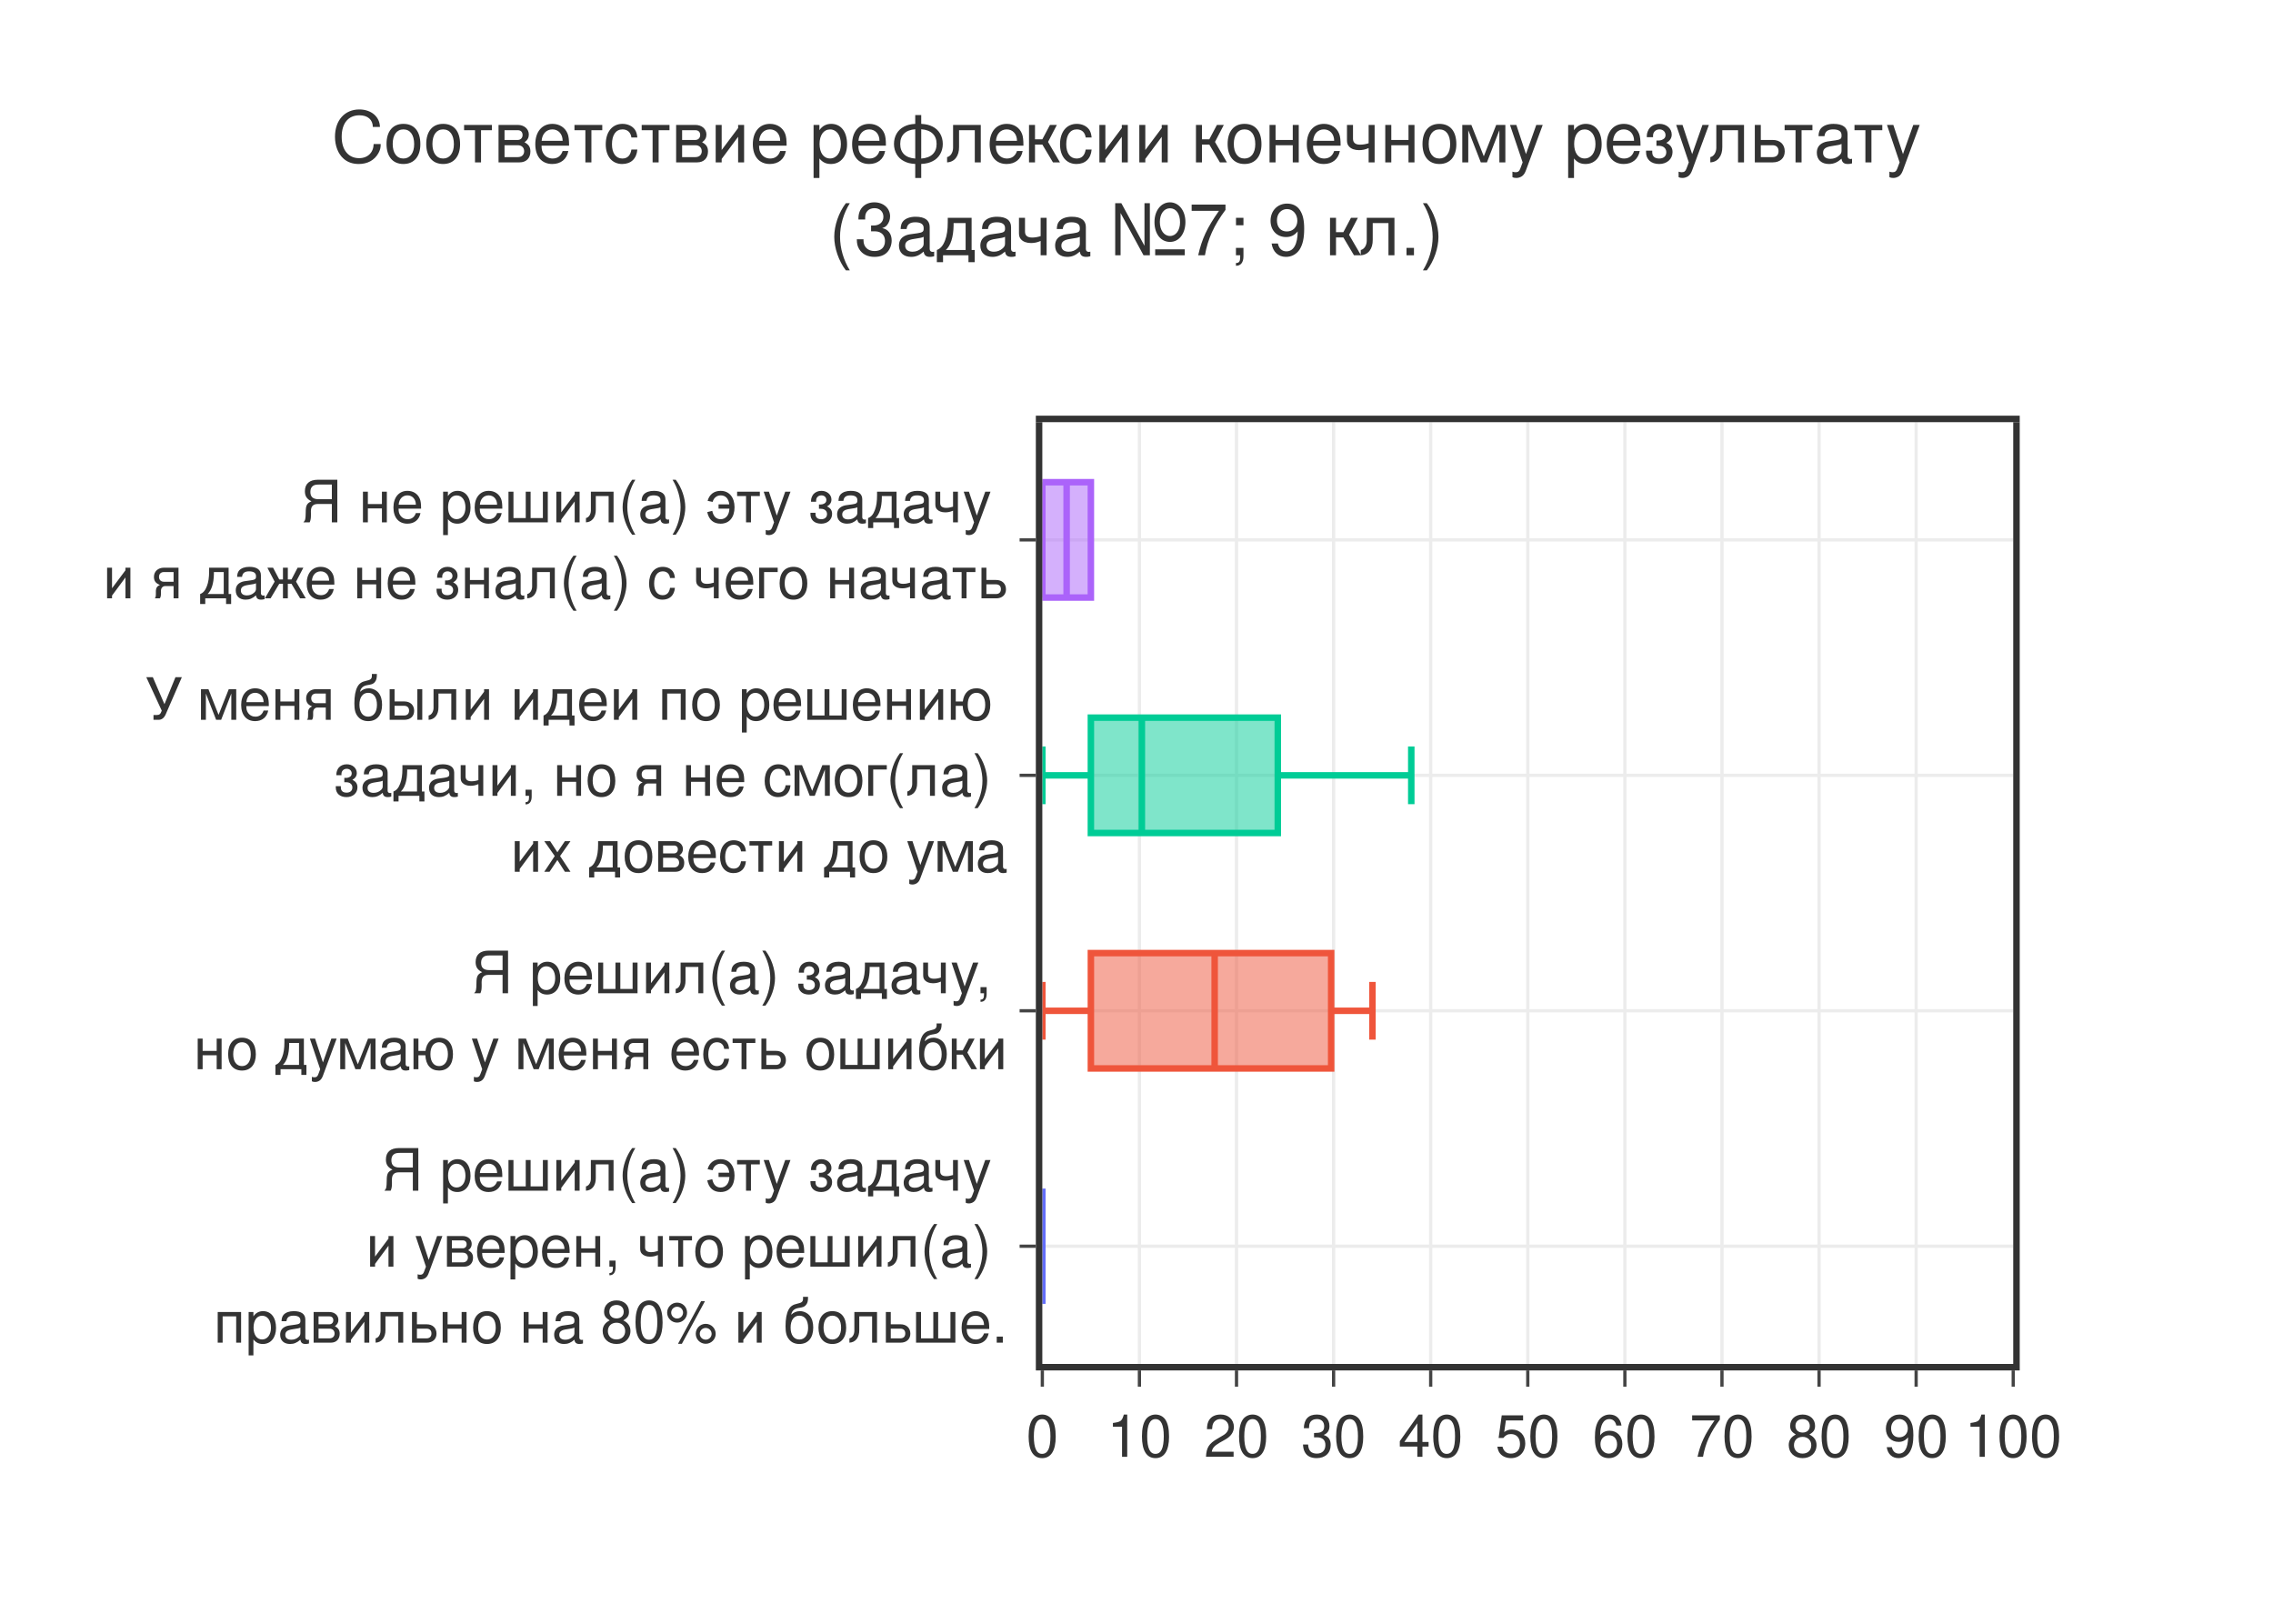
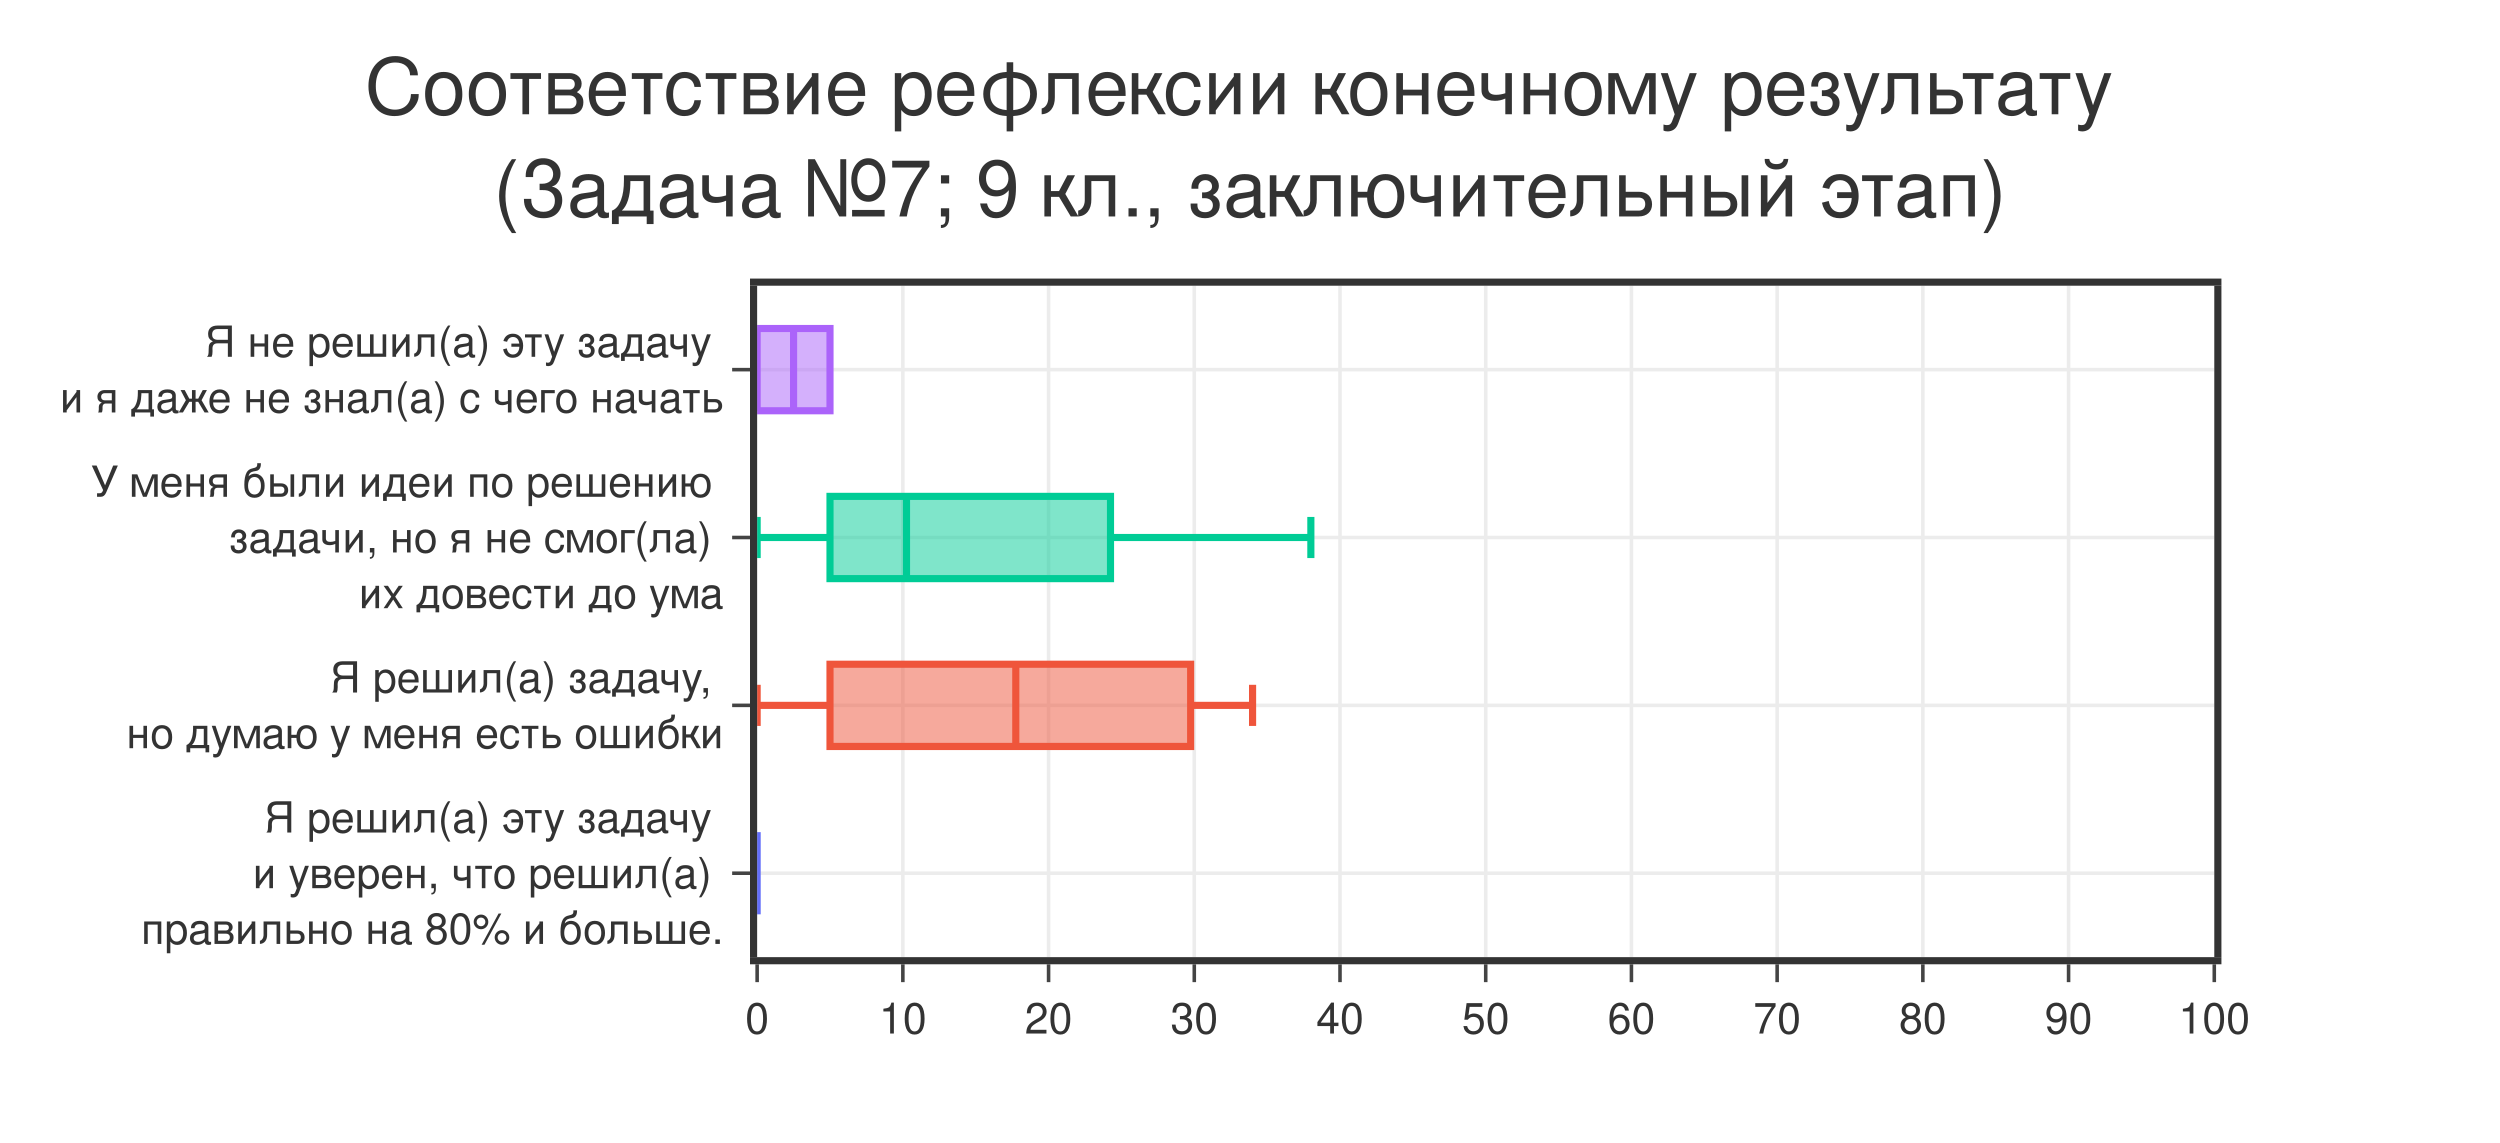
- <svg xmlns="http://www.w3.org/2000/svg" class="main-svg" width="700" height="500" style="" viewBox="0 0 700 500">
-   <rect x="0" y="0" width="700" height="500" style="fill: rgb(255, 255, 255); fill-opacity: 1;" />
-   <defs id="defs-aceb64">
+ <svg xmlns="http://www.w3.org/2000/svg" class="main-svg" width="700" height="320" style="" viewBox="0 0 700 320">
+   <rect x="0" y="0" width="700" height="320" style="fill: rgb(255, 255, 255); fill-opacity: 1;" />
+   <defs id="defs-6a5c9b">
    <g class="clips">
-       <clipPath id="clipaceb64xyplot" class="plotclip">
-         <rect width="299" height="290" />
+       <clipPath id="clip6a5c9bxyplot" class="plotclip">
+         <rect width="408" height="188" />
      </clipPath>
-       <clipPath class="axesclip" id="clipaceb64x">
-         <rect x="321" y="0" width="299" height="500" />
+       <clipPath class="axesclip" id="clip6a5c9bx">
+         <rect x="212" y="0" width="408" height="320" />
      </clipPath>
-       <clipPath class="axesclip" id="clipaceb64y">
-         <rect x="0" y="130" width="700" height="290" />
+       <clipPath class="axesclip" id="clip6a5c9by">
+         <rect x="0" y="80" width="700" height="188" />
      </clipPath>
-       <clipPath class="axesclip" id="clipaceb64xy">
-         <rect x="321" y="130" width="299" height="290" />
+       <clipPath class="axesclip" id="clip6a5c9bxy">
+         <rect x="212" y="80" width="408" height="188" />
      </clipPath>
    </g>
    <g class="gradients" />
    <g class="patterns" />
  </defs>
  <g class="bglayer" />
  <g class="layer-below">
    <g class="imagelayer" />
    <g class="shapelayer" />
  </g>
  <g class="cartesianlayer">
    <g class="subplot xy">
      <g class="layer-subplot">
        <g class="shapelayer" />
        <g class="imagelayer" />
      </g>
      <g class="minor-gridlayer">
        <g class="x" />
        <g class="y" />
      </g>
      <g class="gridlayer">
        <g class="x">
-           <path class="xgrid crisp" transform="translate(350.9,0)" d="M0,130v290" style="stroke: rgb(236, 236, 236); stroke-opacity: 1; stroke-width: 1px;" />
-           <path class="xgrid crisp" transform="translate(380.8,0)" d="M0,130v290" style="stroke: rgb(236, 236, 236); stroke-opacity: 1; stroke-width: 1px;" />
-           <path class="xgrid crisp" transform="translate(410.7,0)" d="M0,130v290" style="stroke: rgb(236, 236, 236); stroke-opacity: 1; stroke-width: 1px;" />
-           <path class="xgrid crisp" transform="translate(440.6,0)" d="M0,130v290" style="stroke: rgb(236, 236, 236); stroke-opacity: 1; stroke-width: 1px;" />
-           <path class="xgrid crisp" transform="translate(470.5,0)" d="M0,130v290" style="stroke: rgb(236, 236, 236); stroke-opacity: 1; stroke-width: 1px;" />
-           <path class="xgrid crisp" transform="translate(500.4,0)" d="M0,130v290" style="stroke: rgb(236, 236, 236); stroke-opacity: 1; stroke-width: 1px;" />
-           <path class="xgrid crisp" transform="translate(530.3,0)" d="M0,130v290" style="stroke: rgb(236, 236, 236); stroke-opacity: 1; stroke-width: 1px;" />
-           <path class="xgrid crisp" transform="translate(560.2,0)" d="M0,130v290" style="stroke: rgb(236, 236, 236); stroke-opacity: 1; stroke-width: 1px;" />
-           <path class="xgrid crisp" transform="translate(590.1,0)" d="M0,130v290" style="stroke: rgb(236, 236, 236); stroke-opacity: 1; stroke-width: 1px;" />
+           <path class="xgrid crisp" transform="translate(252.8,0)" d="M0,80v188" style="stroke: rgb(236, 236, 236); stroke-opacity: 1; stroke-width: 1px;" />
+           <path class="xgrid crisp" transform="translate(293.6,0)" d="M0,80v188" style="stroke: rgb(236, 236, 236); stroke-opacity: 1; stroke-width: 1px;" />
+           <path class="xgrid crisp" transform="translate(334.4,0)" d="M0,80v188" style="stroke: rgb(236, 236, 236); stroke-opacity: 1; stroke-width: 1px;" />
+           <path class="xgrid crisp" transform="translate(375.2,0)" d="M0,80v188" style="stroke: rgb(236, 236, 236); stroke-opacity: 1; stroke-width: 1px;" />
+           <path class="xgrid crisp" transform="translate(416,0)" d="M0,80v188" style="stroke: rgb(236, 236, 236); stroke-opacity: 1; stroke-width: 1px;" />
+           <path class="xgrid crisp" transform="translate(456.8,0)" d="M0,80v188" style="stroke: rgb(236, 236, 236); stroke-opacity: 1; stroke-width: 1px;" />
+           <path class="xgrid crisp" transform="translate(497.6,0)" d="M0,80v188" style="stroke: rgb(236, 236, 236); stroke-opacity: 1; stroke-width: 1px;" />
+           <path class="xgrid crisp" transform="translate(538.4,0)" d="M0,80v188" style="stroke: rgb(236, 236, 236); stroke-opacity: 1; stroke-width: 1px;" />
+           <path class="xgrid crisp" transform="translate(579.2,0)" d="M0,80v188" style="stroke: rgb(236, 236, 236); stroke-opacity: 1; stroke-width: 1px;" />
        </g>
        <g class="y">
-           <path class="ygrid crisp" transform="translate(0,383.75)" d="M321,0h299" style="stroke: rgb(236, 236, 236); stroke-opacity: 1; stroke-width: 1px;" />
-           <path class="ygrid crisp" transform="translate(0,311.25)" d="M321,0h299" style="stroke: rgb(236, 236, 236); stroke-opacity: 1; stroke-width: 1px;" />
-           <path class="ygrid crisp" transform="translate(0,238.75)" d="M321,0h299" style="stroke: rgb(236, 236, 236); stroke-opacity: 1; stroke-width: 1px;" />
-           <path class="ygrid crisp" transform="translate(0,166.25)" d="M321,0h299" style="stroke: rgb(236, 236, 236); stroke-opacity: 1; stroke-width: 1px;" />
+           <path class="ygrid crisp" transform="translate(0,244.5)" d="M212,0h408" style="stroke: rgb(236, 236, 236); stroke-opacity: 1; stroke-width: 1px;" />
+           <path class="ygrid crisp" transform="translate(0,197.5)" d="M212,0h408" style="stroke: rgb(236, 236, 236); stroke-opacity: 1; stroke-width: 1px;" />
+           <path class="ygrid crisp" transform="translate(0,150.5)" d="M212,0h408" style="stroke: rgb(236, 236, 236); stroke-opacity: 1; stroke-width: 1px;" />
+           <path class="ygrid crisp" transform="translate(0,103.5)" d="M212,0h408" style="stroke: rgb(236, 236, 236); stroke-opacity: 1; stroke-width: 1px;" />
        </g>
      </g>
      <g class="zerolinelayer" />
      <path class="xlines-below" />
      <path class="ylines-below" />
      <g class="overlines-below" />
      <g class="xaxislayer-below" />
      <g class="yaxislayer-below" />
      <g class="overaxes-below" />
-       <g class="plot" transform="translate(321,130)" clip-path="url(#clipaceb64xyplot)">
+       <g class="plot" transform="translate(212,80)" clip-path="url(#clip6a5c9bxyplot)">
        <g class="boxlayer mlayer">
          <g class="trace boxes" style="opacity: 1;">
-             <path class="box" d="M0,271.51V235.99M0,271.51V235.99H0V271.51ZM0,253.75H0M0,253.75H0M0,262.63V244.87M0,262.63V244.87" style="vector-effect: non-scaling-stroke; stroke-width: 2px; stroke: rgb(99, 110, 250); stroke-opacity: 1; fill: rgb(99, 110, 250); fill-opacity: 0.5;" />
+             <path class="box" d="M0,176.02V152.99M0,176.02V152.99H0V176.02ZM0,164.5H0M0,164.5H0M0,170.26V158.74M0,170.26V158.74" style="vector-effect: non-scaling-stroke; stroke-width: 2px; stroke: rgb(99, 110, 250); stroke-opacity: 1; fill: rgb(99, 110, 250); fill-opacity: 0.5;" />
            <g class="points" />
          </g>
          <g class="trace boxes" style="opacity: 1;">
-             <path class="box" d="M53.07,199.01V163.49M14.95,199.01V163.49H88.95V199.01ZM14.95,181.25H0M88.95,181.25H101.66M0,190.13V172.37M101.66,190.13V172.37" style="vector-effect: non-scaling-stroke; stroke-width: 2px; stroke: rgb(239, 85, 59); stroke-opacity: 1; fill: rgb(239, 85, 59); fill-opacity: 0.5;" />
+             <path class="box" d="M72.42,129.01V105.99M20.4,129.01V105.99H121.38V129.01ZM20.4,117.5H0M121.38,117.5H138.72M0,123.26V111.74M138.72,123.26V111.74" style="vector-effect: non-scaling-stroke; stroke-width: 2px; stroke: rgb(239, 85, 59); stroke-opacity: 1; fill: rgb(239, 85, 59); fill-opacity: 0.5;" />
            <g class="points" />
          </g>
          <g class="trace boxes" style="opacity: 1;">
-             <path class="box" d="M30.65,126.51V90.99M14.95,126.51V90.99H72.51V126.51ZM14.95,108.75H0M72.51,108.75H113.62M0,117.63V99.87M113.62,117.63V99.87" style="vector-effect: non-scaling-stroke; stroke-width: 2px; stroke: rgb(0, 204, 150); stroke-opacity: 1; fill: rgb(0, 204, 150); fill-opacity: 0.5;" />
+             <path class="box" d="M41.82,82.02V58.99M20.4,82.02V58.99H98.94V82.02ZM20.4,70.5H0M98.94,70.5H155.04M0,76.26V64.74M155.04,76.26V64.74" style="vector-effect: non-scaling-stroke; stroke-width: 2px; stroke: rgb(0, 204, 150); stroke-opacity: 1; fill: rgb(0, 204, 150); fill-opacity: 0.5;" />
            <g class="points" />
          </g>
          <g class="trace boxes" style="opacity: 1;">
-             <path class="box" d="M7.48,54.01V18.49M0,54.01V18.49H14.95V54.01ZM0,36.25H0M14.95,36.25H14.95M0,45.13V27.37M14.95,45.13V27.37" style="vector-effect: non-scaling-stroke; stroke-width: 2px; stroke: rgb(171, 99, 250); stroke-opacity: 1; fill: rgb(171, 99, 250); fill-opacity: 0.5;" />
+             <path class="box" d="M10.2,35.02V11.98M0,35.02V11.98H20.4V35.02ZM0,23.5H0M20.4,23.5H20.4M0,29.26V17.74M20.4,29.26V17.74" style="vector-effect: non-scaling-stroke; stroke-width: 2px; stroke: rgb(171, 99, 250); stroke-opacity: 1; fill: rgb(171, 99, 250); fill-opacity: 0.5;" />
            <g class="points" />
          </g>
        </g>
      </g>
      <g class="overplot" />
-       <path class="xlines-above crisp" d="M319,421H622M319,129H622" style="fill: none; stroke-width: 2px; stroke: rgb(51, 51, 51); stroke-opacity: 1;" />
-       <path class="ylines-above crisp" d="M320,130V420M621,130V420" style="fill: none; stroke-width: 2px; stroke: rgb(51, 51, 51); stroke-opacity: 1;" />
+       <path class="xlines-above crisp" d="M210,269H622M210,79H622" style="fill: none; stroke-width: 2px; stroke: rgb(51, 51, 51); stroke-opacity: 1;" />
+       <path class="ylines-above crisp" d="M211,80V268M621,80V268" style="fill: none; stroke-width: 2px; stroke: rgb(51, 51, 51); stroke-opacity: 1;" />
      <g class="overlines-above" />
      <g class="xaxislayer-above">
-         <path class="xtick ticks crisp" d="M0,422v5" transform="translate(321,0)" style="stroke: rgb(68, 68, 68); stroke-opacity: 1; stroke-width: 1px;" />
-         <path class="xtick ticks crisp" d="M0,422v5" transform="translate(350.9,0)" style="stroke: rgb(68, 68, 68); stroke-opacity: 1; stroke-width: 1px;" />
-         <path class="xtick ticks crisp" d="M0,422v5" transform="translate(380.8,0)" style="stroke: rgb(68, 68, 68); stroke-opacity: 1; stroke-width: 1px;" />
-         <path class="xtick ticks crisp" d="M0,422v5" transform="translate(410.7,0)" style="stroke: rgb(68, 68, 68); stroke-opacity: 1; stroke-width: 1px;" />
-         <path class="xtick ticks crisp" d="M0,422v5" transform="translate(440.6,0)" style="stroke: rgb(68, 68, 68); stroke-opacity: 1; stroke-width: 1px;" />
-         <path class="xtick ticks crisp" d="M0,422v5" transform="translate(470.5,0)" style="stroke: rgb(68, 68, 68); stroke-opacity: 1; stroke-width: 1px;" />
-         <path class="xtick ticks crisp" d="M0,422v5" transform="translate(500.4,0)" style="stroke: rgb(68, 68, 68); stroke-opacity: 1; stroke-width: 1px;" />
-         <path class="xtick ticks crisp" d="M0,422v5" transform="translate(530.3,0)" style="stroke: rgb(68, 68, 68); stroke-opacity: 1; stroke-width: 1px;" />
-         <path class="xtick ticks crisp" d="M0,422v5" transform="translate(560.2,0)" style="stroke: rgb(68, 68, 68); stroke-opacity: 1; stroke-width: 1px;" />
-         <path class="xtick ticks crisp" d="M0,422v5" transform="translate(590.1,0)" style="stroke: rgb(68, 68, 68); stroke-opacity: 1; stroke-width: 1px;" />
-         <path class="xtick ticks crisp" d="M0,422v5" transform="translate(620,0)" style="stroke: rgb(68, 68, 68); stroke-opacity: 1; stroke-width: 1px;" />
+         <path class="xtick ticks crisp" d="M0,270v5" transform="translate(212,0)" style="stroke: rgb(68, 68, 68); stroke-opacity: 1; stroke-width: 1px;" />
+         <path class="xtick ticks crisp" d="M0,270v5" transform="translate(252.8,0)" style="stroke: rgb(68, 68, 68); stroke-opacity: 1; stroke-width: 1px;" />
+         <path class="xtick ticks crisp" d="M0,270v5" transform="translate(293.6,0)" style="stroke: rgb(68, 68, 68); stroke-opacity: 1; stroke-width: 1px;" />
+         <path class="xtick ticks crisp" d="M0,270v5" transform="translate(334.4,0)" style="stroke: rgb(68, 68, 68); stroke-opacity: 1; stroke-width: 1px;" />
+         <path class="xtick ticks crisp" d="M0,270v5" transform="translate(375.2,0)" style="stroke: rgb(68, 68, 68); stroke-opacity: 1; stroke-width: 1px;" />
+         <path class="xtick ticks crisp" d="M0,270v5" transform="translate(416,0)" style="stroke: rgb(68, 68, 68); stroke-opacity: 1; stroke-width: 1px;" />
+         <path class="xtick ticks crisp" d="M0,270v5" transform="translate(456.8,0)" style="stroke: rgb(68, 68, 68); stroke-opacity: 1; stroke-width: 1px;" />
+         <path class="xtick ticks crisp" d="M0,270v5" transform="translate(497.6,0)" style="stroke: rgb(68, 68, 68); stroke-opacity: 1; stroke-width: 1px;" />
+         <path class="xtick ticks crisp" d="M0,270v5" transform="translate(538.4,0)" style="stroke: rgb(68, 68, 68); stroke-opacity: 1; stroke-width: 1px;" />
+         <path class="xtick ticks crisp" d="M0,270v5" transform="translate(579.2,0)" style="stroke: rgb(68, 68, 68); stroke-opacity: 1; stroke-width: 1px;" />
+         <path class="xtick ticks crisp" d="M0,270v5" transform="translate(620,0)" style="stroke: rgb(68, 68, 68); stroke-opacity: 1; stroke-width: 1px;" />
        <g class="xtick">
-           <text text-anchor="middle" x="0" y="448.6" transform="translate(321,0)" style="font-family: Helvetica; font-size: 18px; fill: rgb(51, 51, 51); fill-opacity: 1; white-space: pre; opacity: 1;">0</text>
+           <text text-anchor="middle" x="0" y="289.4" transform="translate(212,0)" style="font-family: Helvetica; font-size: 12px; fill: rgb(51, 51, 51); fill-opacity: 1; white-space: pre; opacity: 1;">0</text>
        </g>
        <g class="xtick">
-           <text text-anchor="middle" x="0" y="448.6" style="font-family: Helvetica; font-size: 18px; fill: rgb(51, 51, 51); fill-opacity: 1; white-space: pre; opacity: 1;" transform="translate(350.9,0)">10</text>
+           <text text-anchor="middle" x="0" y="289.4" style="font-family: Helvetica; font-size: 12px; fill: rgb(51, 51, 51); fill-opacity: 1; white-space: pre; opacity: 1;" transform="translate(252.8,0)">10</text>
        </g>
        <g class="xtick">
-           <text text-anchor="middle" x="0" y="448.6" style="font-family: Helvetica; font-size: 18px; fill: rgb(51, 51, 51); fill-opacity: 1; white-space: pre; opacity: 1;" transform="translate(380.8,0)">20</text>
+           <text text-anchor="middle" x="0" y="289.4" style="font-family: Helvetica; font-size: 12px; fill: rgb(51, 51, 51); fill-opacity: 1; white-space: pre; opacity: 1;" transform="translate(293.6,0)">20</text>
        </g>
        <g class="xtick">
-           <text text-anchor="middle" x="0" y="448.6" style="font-family: Helvetica; font-size: 18px; fill: rgb(51, 51, 51); fill-opacity: 1; white-space: pre; opacity: 1;" transform="translate(410.7,0)">30</text>
+           <text text-anchor="middle" x="0" y="289.4" style="font-family: Helvetica; font-size: 12px; fill: rgb(51, 51, 51); fill-opacity: 1; white-space: pre; opacity: 1;" transform="translate(334.4,0)">30</text>
        </g>
        <g class="xtick">
-           <text text-anchor="middle" x="0" y="448.6" style="font-family: Helvetica; font-size: 18px; fill: rgb(51, 51, 51); fill-opacity: 1; white-space: pre; opacity: 1;" transform="translate(440.6,0)">40</text>
+           <text text-anchor="middle" x="0" y="289.4" style="font-family: Helvetica; font-size: 12px; fill: rgb(51, 51, 51); fill-opacity: 1; white-space: pre; opacity: 1;" transform="translate(375.2,0)">40</text>
        </g>
        <g class="xtick">
-           <text text-anchor="middle" x="0" y="448.6" style="font-family: Helvetica; font-size: 18px; fill: rgb(51, 51, 51); fill-opacity: 1; white-space: pre; opacity: 1;" transform="translate(470.5,0)">50</text>
+           <text text-anchor="middle" x="0" y="289.4" style="font-family: Helvetica; font-size: 12px; fill: rgb(51, 51, 51); fill-opacity: 1; white-space: pre; opacity: 1;" transform="translate(416,0)">50</text>
        </g>
        <g class="xtick">
-           <text text-anchor="middle" x="0" y="448.6" style="font-family: Helvetica; font-size: 18px; fill: rgb(51, 51, 51); fill-opacity: 1; white-space: pre; opacity: 1;" transform="translate(500.4,0)">60</text>
+           <text text-anchor="middle" x="0" y="289.4" style="font-family: Helvetica; font-size: 12px; fill: rgb(51, 51, 51); fill-opacity: 1; white-space: pre; opacity: 1;" transform="translate(456.8,0)">60</text>
        </g>
        <g class="xtick">
-           <text text-anchor="middle" x="0" y="448.6" style="font-family: Helvetica; font-size: 18px; fill: rgb(51, 51, 51); fill-opacity: 1; white-space: pre; opacity: 1;" transform="translate(530.3,0)">70</text>
+           <text text-anchor="middle" x="0" y="289.4" style="font-family: Helvetica; font-size: 12px; fill: rgb(51, 51, 51); fill-opacity: 1; white-space: pre; opacity: 1;" transform="translate(497.6,0)">70</text>
        </g>
        <g class="xtick">
-           <text text-anchor="middle" x="0" y="448.6" style="font-family: Helvetica; font-size: 18px; fill: rgb(51, 51, 51); fill-opacity: 1; white-space: pre; opacity: 1;" transform="translate(560.2,0)">80</text>
+           <text text-anchor="middle" x="0" y="289.4" style="font-family: Helvetica; font-size: 12px; fill: rgb(51, 51, 51); fill-opacity: 1; white-space: pre; opacity: 1;" transform="translate(538.4,0)">80</text>
        </g>
        <g class="xtick">
-           <text text-anchor="middle" x="0" y="448.6" style="font-family: Helvetica; font-size: 18px; fill: rgb(51, 51, 51); fill-opacity: 1; white-space: pre; opacity: 1;" transform="translate(590.1,0)">90</text>
+           <text text-anchor="middle" x="0" y="289.4" style="font-family: Helvetica; font-size: 12px; fill: rgb(51, 51, 51); fill-opacity: 1; white-space: pre; opacity: 1;" transform="translate(579.2,0)">90</text>
        </g>
        <g class="xtick">
-           <text text-anchor="middle" x="0" y="448.6" style="font-family: Helvetica; font-size: 18px; fill: rgb(51, 51, 51); fill-opacity: 1; white-space: pre; opacity: 1;" transform="translate(620,0)">100</text>
+           <text text-anchor="middle" x="0" y="289.4" style="font-family: Helvetica; font-size: 12px; fill: rgb(51, 51, 51); fill-opacity: 1; white-space: pre; opacity: 1;" transform="translate(620,0)">100</text>
        </g>
      </g>
      <g class="yaxislayer-above">
-         <path class="ytick ticks crisp" d="M319,0h-5" transform="translate(0,383.75)" style="stroke: rgb(68, 68, 68); stroke-opacity: 1; stroke-width: 1px;" />
-         <path class="ytick ticks crisp" d="M319,0h-5" transform="translate(0,311.25)" style="stroke: rgb(68, 68, 68); stroke-opacity: 1; stroke-width: 1px;" />
-         <path class="ytick ticks crisp" d="M319,0h-5" transform="translate(0,238.75)" style="stroke: rgb(68, 68, 68); stroke-opacity: 1; stroke-width: 1px;" />
-         <path class="ytick ticks crisp" d="M319,0h-5" transform="translate(0,166.25)" style="stroke: rgb(68, 68, 68); stroke-opacity: 1; stroke-width: 1px;" />
+         <path class="ytick ticks crisp" d="M210,0h-5" transform="translate(0,244.5)" style="stroke: rgb(68, 68, 68); stroke-opacity: 1; stroke-width: 1px;" />
+         <path class="ytick ticks crisp" d="M210,0h-5" transform="translate(0,197.5)" style="stroke: rgb(68, 68, 68); stroke-opacity: 1; stroke-width: 1px;" />
+         <path class="ytick ticks crisp" d="M210,0h-5" transform="translate(0,150.5)" style="stroke: rgb(68, 68, 68); stroke-opacity: 1; stroke-width: 1px;" />
+         <path class="ytick ticks crisp" d="M210,0h-5" transform="translate(0,103.5)" style="stroke: rgb(68, 68, 68); stroke-opacity: 1; stroke-width: 1px;" />
        <g class="ytick">
-           <text text-anchor="end" x="310.4" y="6.3" transform="translate(0,383.75)translate(0,-23.4)" style="font-family: Helvetica; font-size: 18px; fill: rgb(51, 51, 51); fill-opacity: 1; white-space: pre; opacity: 1;">
-             <tspan class="line" dy="0em" x="310.4" y="6.3">Я решил(а) эту задачу</tspan>
-             <tspan class="line" dy="1.3em" x="310.4" y="6.3">и уверен, что решил(а)</tspan>
-             <tspan class="line" dy="2.6em" x="310.4" y="6.3">правильно на 80% и больше.</tspan>
+           <text text-anchor="end" x="202.6" y="4.2" transform="translate(0,244.5)translate(0,-15.6)" style="font-family: Helvetica; font-size: 12px; fill: rgb(51, 51, 51); fill-opacity: 1; white-space: pre; opacity: 1;">
+             <tspan class="line" dy="0em" x="202.6" y="4.2">Я решил(а) эту задачу</tspan>
+             <tspan class="line" dy="1.3em" x="202.6" y="4.2">и уверен, что решил(а)</tspan>
+             <tspan class="line" dy="2.6em" x="202.6" y="4.2">правильно на 80% и больше.</tspan>
          </text>
        </g>
        <g class="ytick">
-           <text text-anchor="end" x="310.4" y="6.3" transform="translate(0,311.25)translate(0,-11.7)" style="font-family: Helvetica; font-size: 18px; fill: rgb(51, 51, 51); fill-opacity: 1; white-space: pre; opacity: 1;">
-             <tspan class="line" dy="0em" x="310.4" y="6.3">Я решил(а) задачу,</tspan>
-             <tspan class="line" dy="1.3em" x="310.4" y="6.3">но думаю у меня есть ошибки</tspan>
+           <text text-anchor="end" x="202.6" y="4.2" transform="translate(0,197.5)translate(0,-7.8)" style="font-family: Helvetica; font-size: 12px; fill: rgb(51, 51, 51); fill-opacity: 1; white-space: pre; opacity: 1;">
+             <tspan class="line" dy="0em" x="202.6" y="4.2">Я решил(а) задачу,</tspan>
+             <tspan class="line" dy="1.3em" x="202.6" y="4.2">но думаю у меня есть ошибки</tspan>
          </text>
        </g>
        <g class="ytick">
-           <text text-anchor="end" x="310.4" y="6.3" transform="translate(0,238.75)translate(0,-23.4)" style="font-family: Helvetica; font-size: 18px; fill: rgb(51, 51, 51); fill-opacity: 1; white-space: pre; opacity: 1;">
-             <tspan class="line" dy="0em" x="310.4" y="6.3">У меня были идеи по решению</tspan>
-             <tspan class="line" dy="1.3em" x="310.4" y="6.3">задачи, но я не смог(ла)</tspan>
-             <tspan class="line" dy="2.6em" x="310.4" y="6.3">их довести до ума</tspan>
+           <text text-anchor="end" x="202.6" y="4.2" transform="translate(0,150.5)translate(0,-15.6)" style="font-family: Helvetica; font-size: 12px; fill: rgb(51, 51, 51); fill-opacity: 1; white-space: pre; opacity: 1;">
+             <tspan class="line" dy="0em" x="202.6" y="4.2">У меня были идеи по решению</tspan>
+             <tspan class="line" dy="1.3em" x="202.6" y="4.2">задачи, но я не смог(ла)</tspan>
+             <tspan class="line" dy="2.6em" x="202.6" y="4.2">их довести до ума</tspan>
          </text>
        </g>
        <g class="ytick">
-           <text text-anchor="end" x="310.4" y="6.3" transform="translate(0,166.25)translate(0,-11.7)" style="font-family: Helvetica; font-size: 18px; fill: rgb(51, 51, 51); fill-opacity: 1; white-space: pre; opacity: 1;">
-             <tspan class="line" dy="0em" x="310.4" y="6.3">Я не решил(а) эту задачу</tspan>
-             <tspan class="line" dy="1.3em" x="310.4" y="6.3">и я даже не знал(а) с чего начать</tspan>
+           <text text-anchor="end" x="202.6" y="4.2" transform="translate(0,103.5)translate(0,-7.8)" style="font-family: Helvetica; font-size: 12px; fill: rgb(51, 51, 51); fill-opacity: 1; white-space: pre; opacity: 1;">
+             <tspan class="line" dy="0em" x="202.6" y="4.2">Я не решил(а) эту задачу</tspan>
+             <tspan class="line" dy="1.3em" x="202.6" y="4.2">и я даже не знал(а) с чего начать</tspan>
          </text>
        </g>
      </g>
      <g class="overaxes-above" />
    </g>
  </g>
  <g class="polarlayer" />
  <g class="smithlayer" />
  <g class="ternarylayer" />
  <g class="geolayer" />
  <g class="funnelarealayer" />
  <g class="pielayer" />
  <g class="iciclelayer" />
  <g class="treemaplayer" />
  <g class="sunburstlayer" />
  <g class="glimages" />
-   <defs id="topdefs-aceb64">
+   <defs id="topdefs-6a5c9b">
    <g class="clips" />
  </defs>
  <g class="layer-above">
    <g class="imagelayer" />
    <g class="shapelayer" />
  </g>
  <g class="infolayer">
    <g class="g-gtitle">
-       <text class="gtitle" x="350" y="50" text-anchor="middle" dy="0.7em" style="font-family: Helvetica; font-size: 22px; fill: rgb(51, 51, 51); opacity: 1; font-weight: normal; white-space: pre;">
-         <tspan class="line" dy="0em" x="350" y="50">Соответствие рефлексии конечному результату</tspan>
-         <tspan class="line" dy="1.3em" x="350" y="50">(Задача №7; 9 кл.)</tspan>
+       <text class="gtitle" x="350" y="32" text-anchor="middle" dy="0.7em" style="font-family: Helvetica; font-size: 22px; fill: rgb(51, 51, 51); opacity: 1; font-weight: normal; white-space: pre;">
+         <tspan class="line" dy="0em" x="350" y="32">Соответствие рефлексии конечному результату</tspan>
+         <tspan class="line" dy="1.3em" x="350" y="32">(Задача №7; 9 кл., заключительный этап)</tspan>
      </text>
    </g>
    <g class="g-xtitle" />
    <g class="g-ytitle" />
  </g>
</svg>
